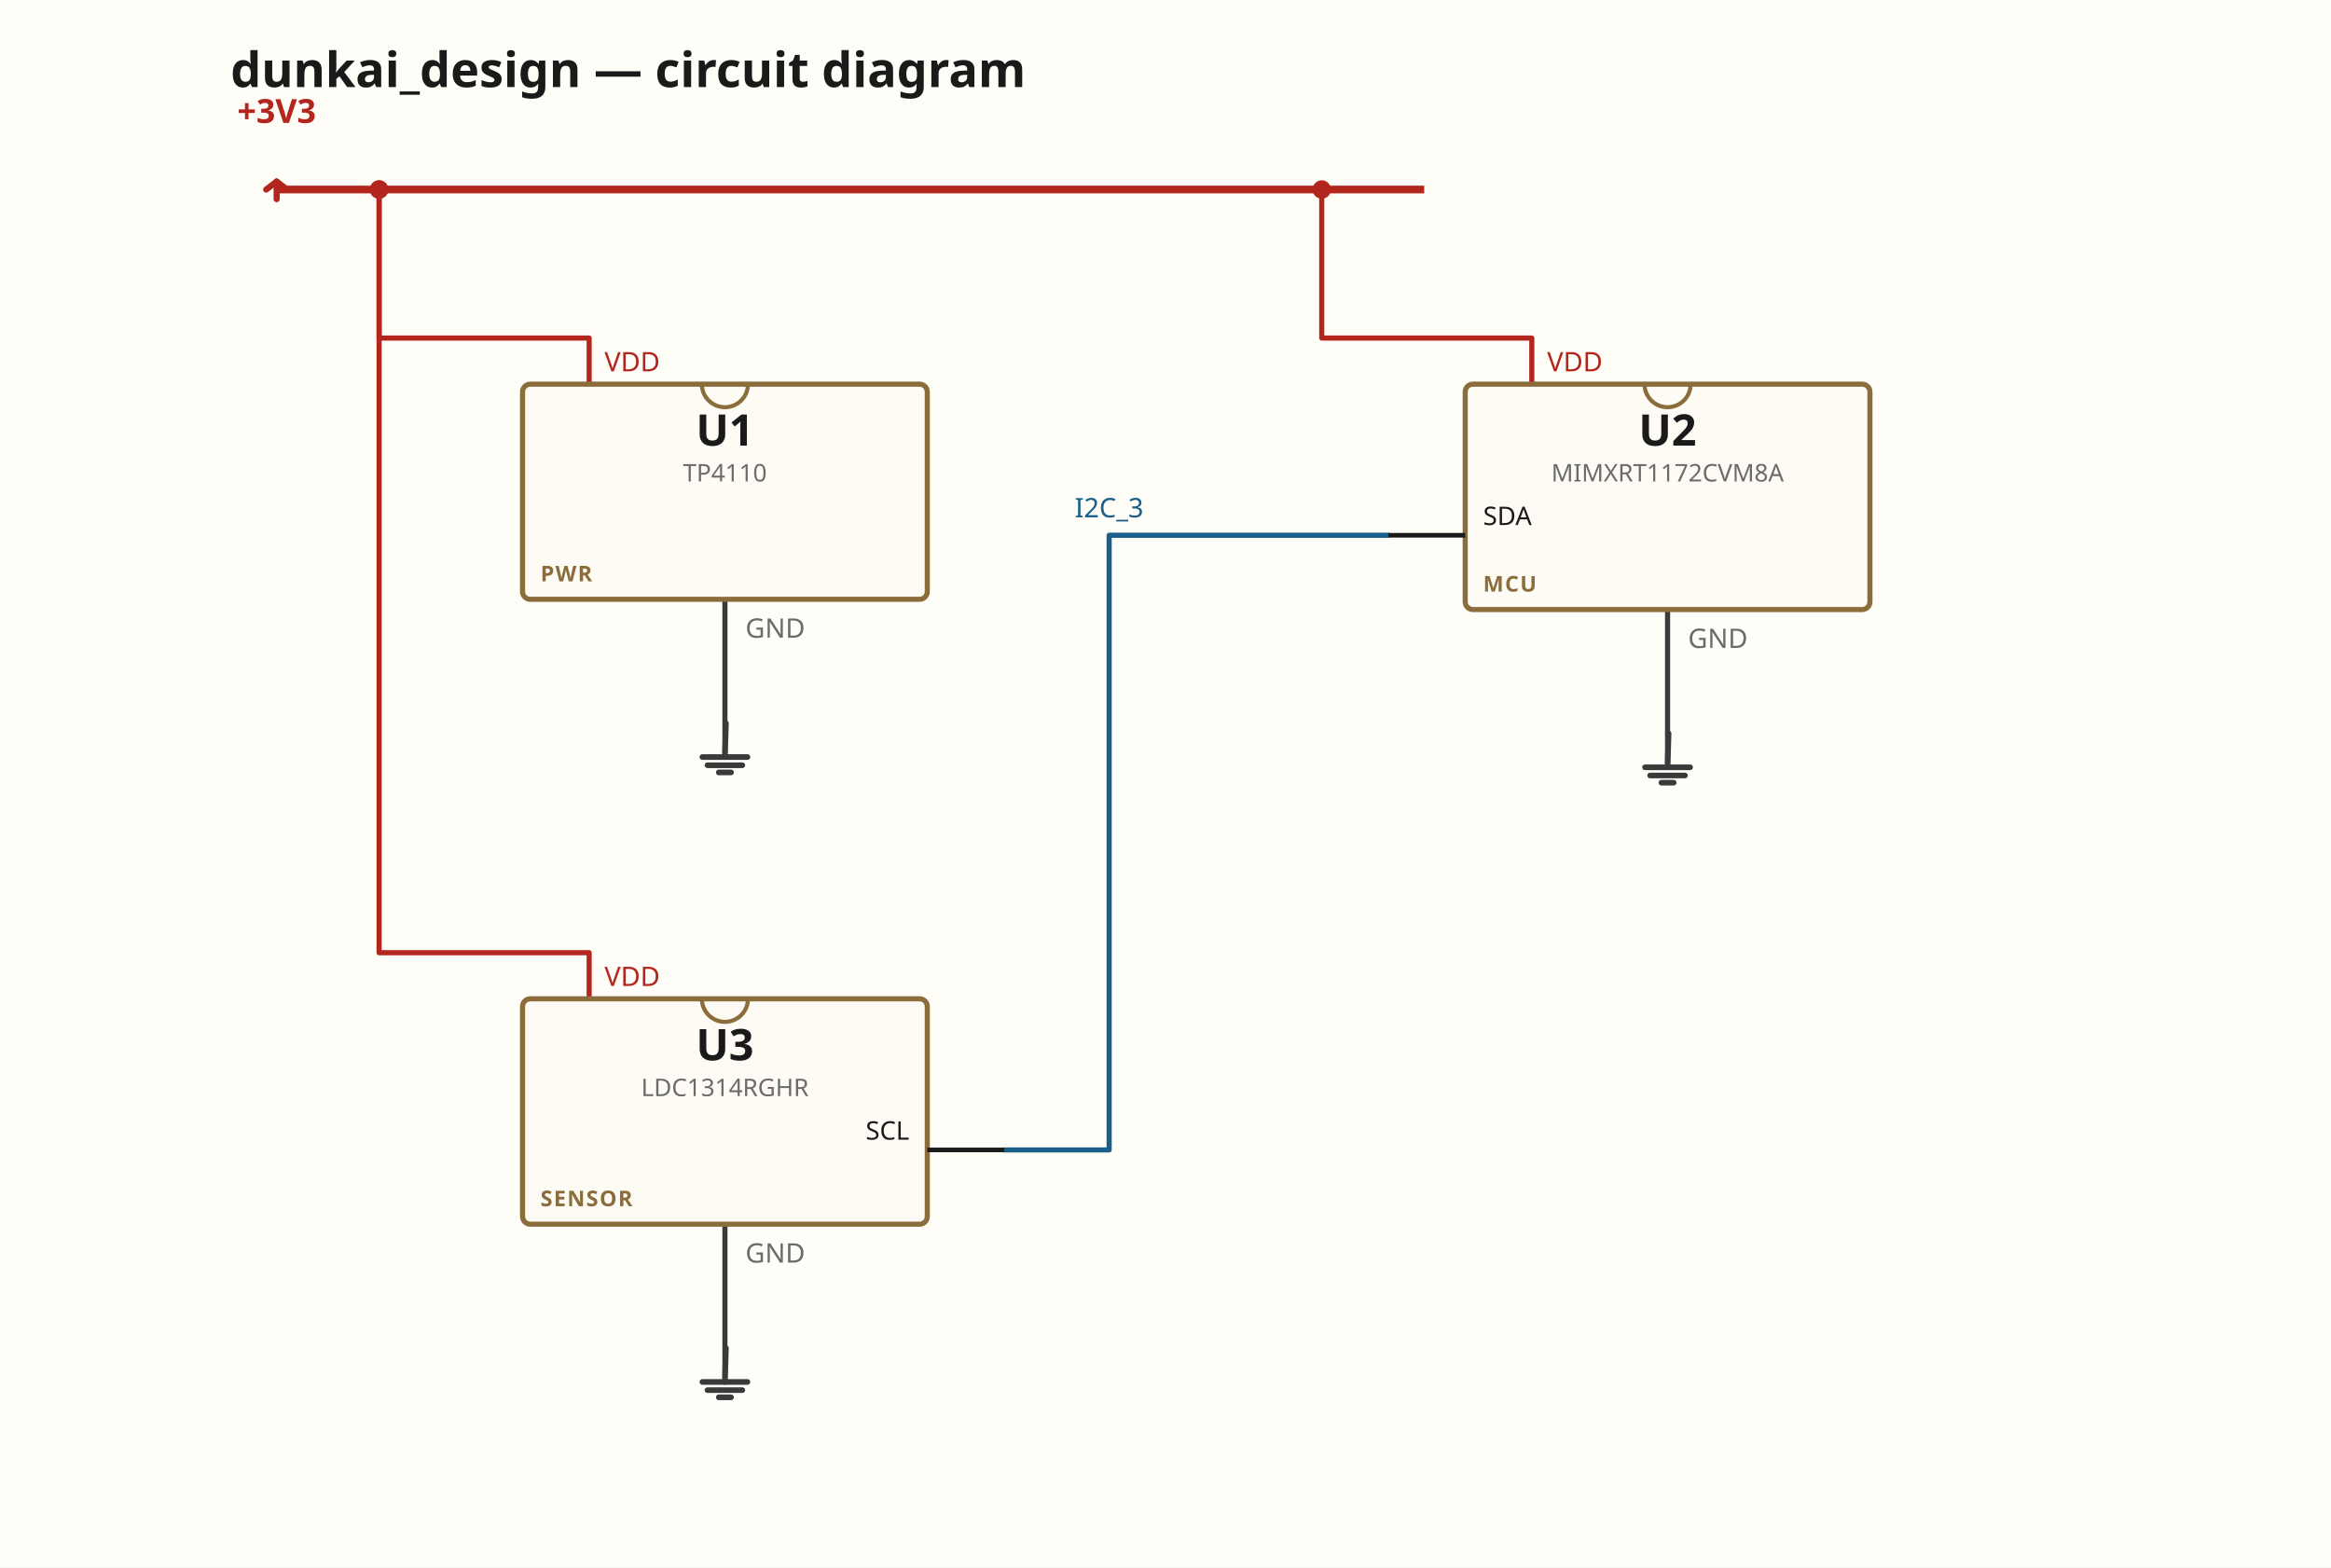
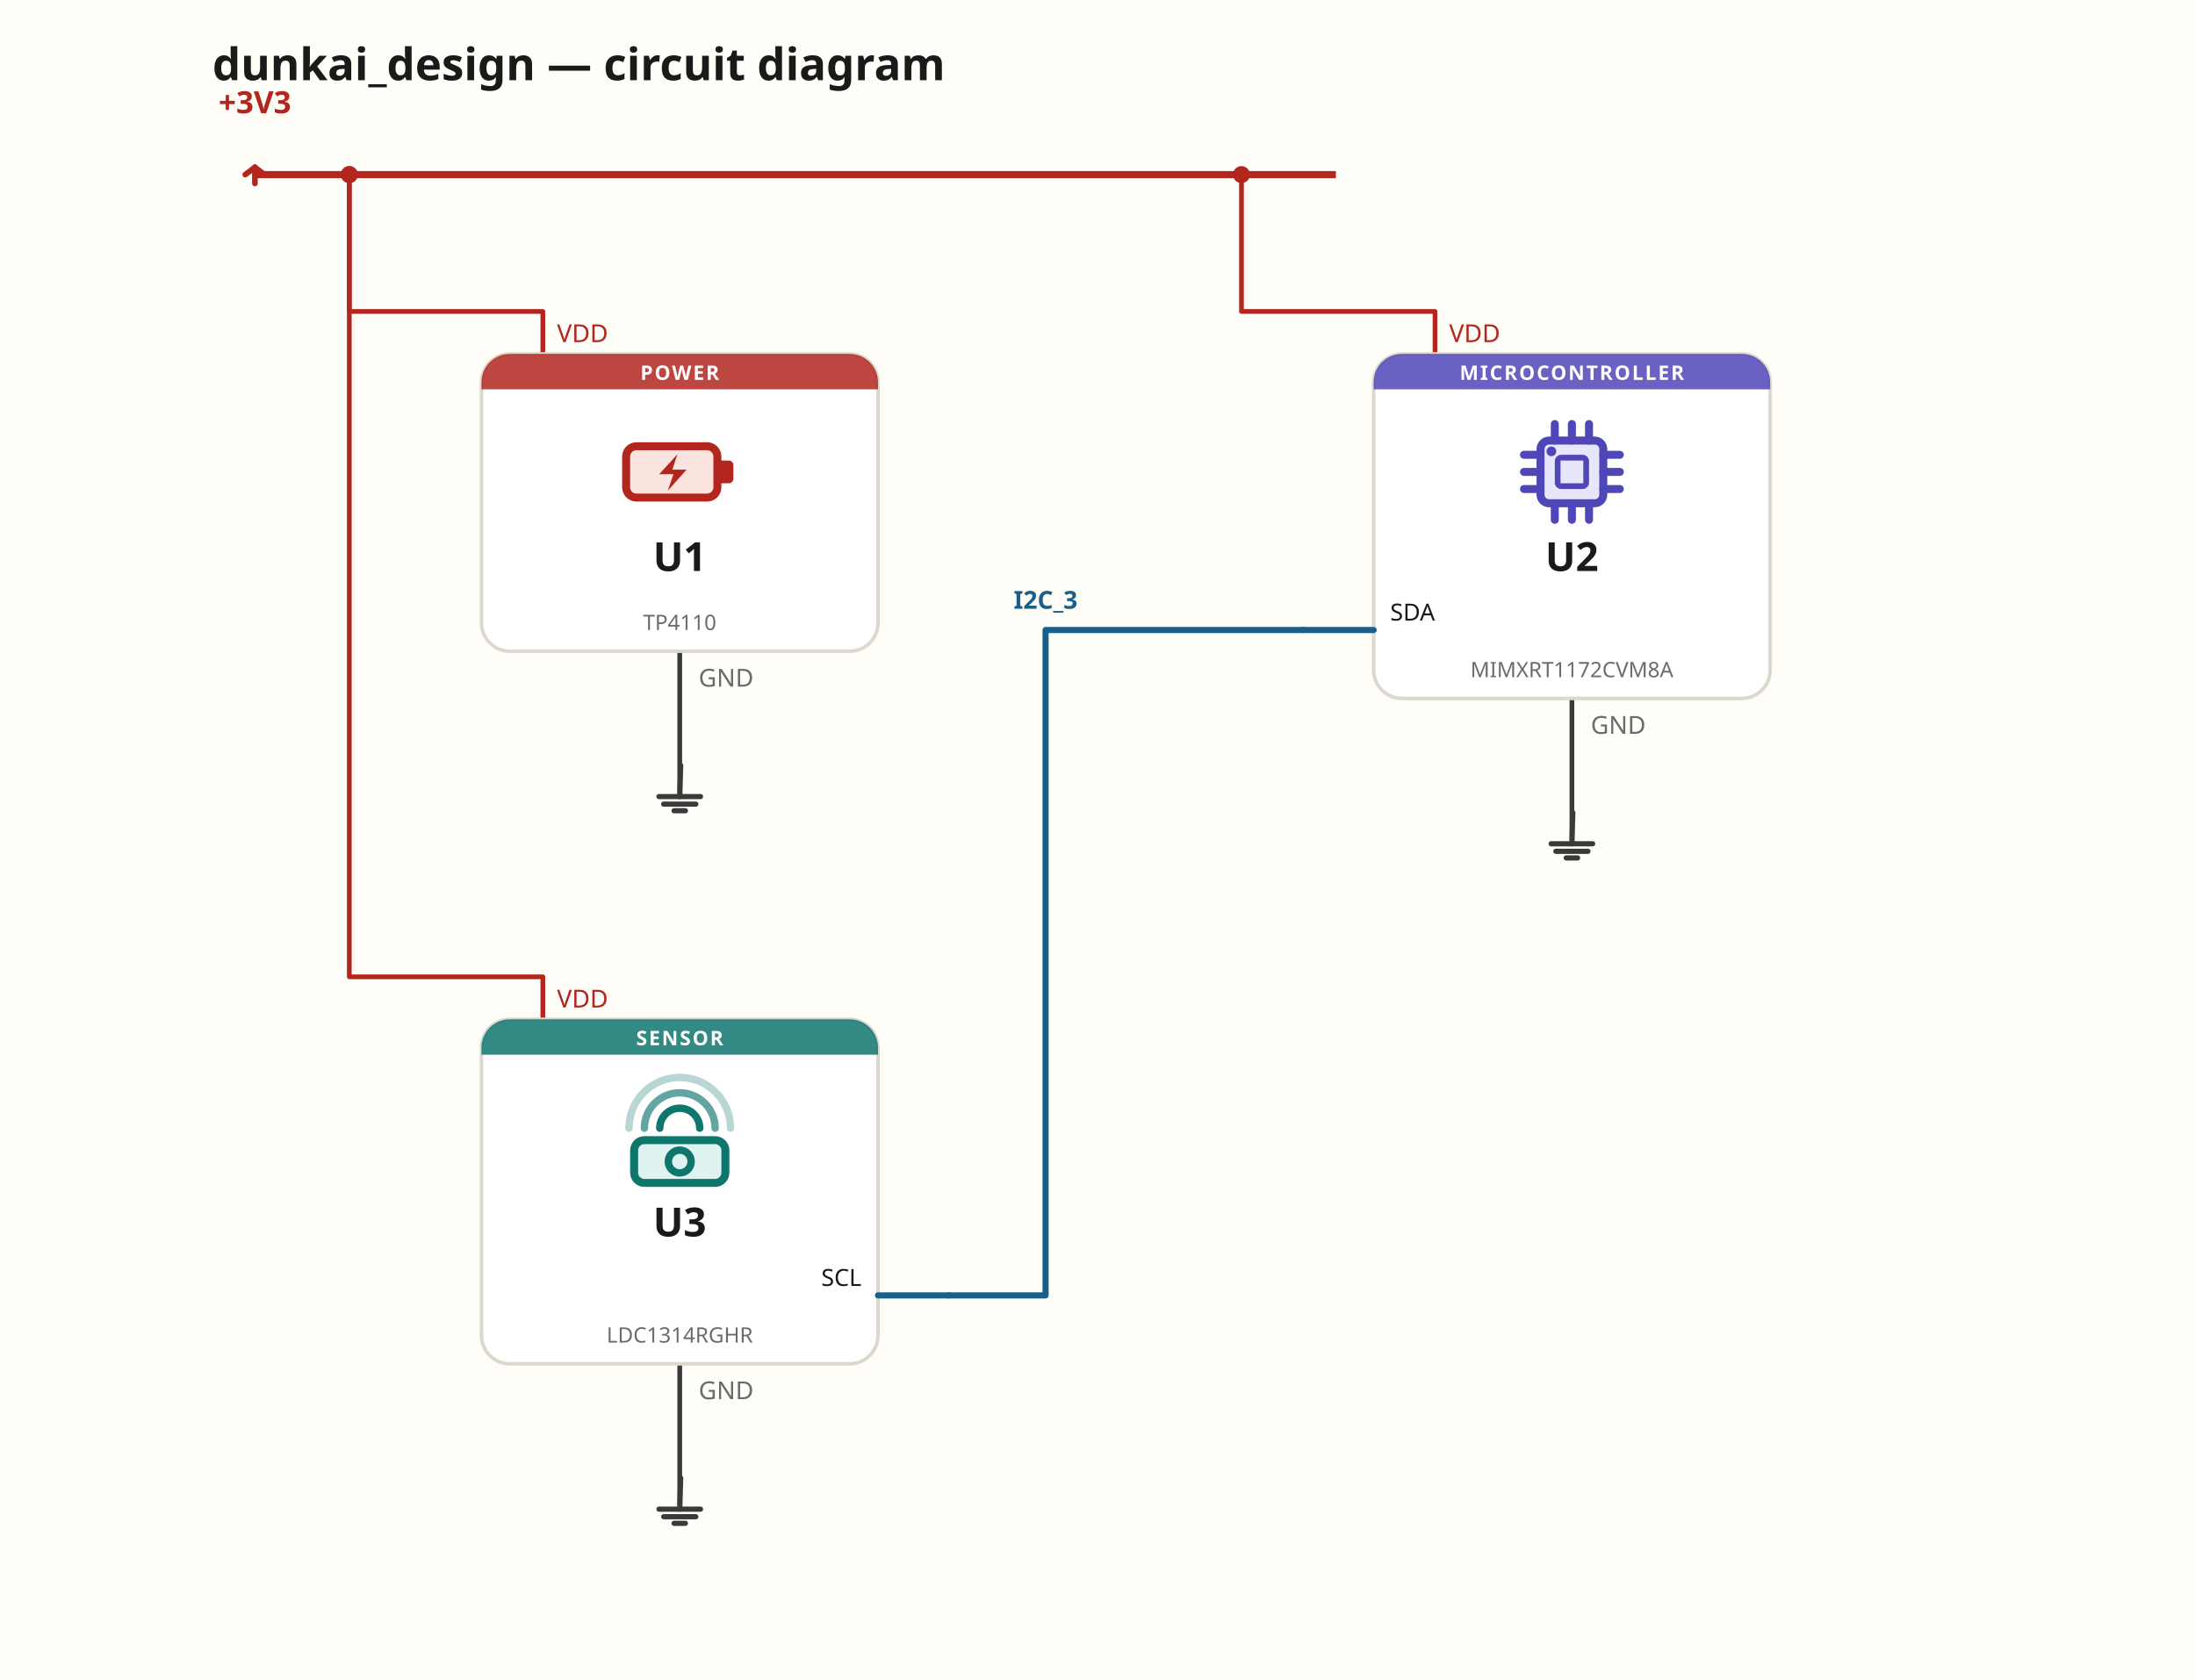
- <svg xmlns="http://www.w3.org/2000/svg" viewBox="0 0 910 612" width="910" height="612" font-family="ui-sans-serif, system-ui, sans-serif">
+ <svg xmlns="http://www.w3.org/2000/svg" viewBox="0 0 930 712" width="930" height="712" font-family="ui-sans-serif, system-ui, sans-serif">
  <rect width="100%" height="100%" fill="#fffdf7" />
  <text x="90" y="34" font-size="19" font-weight="600" fill="#1a1a1a">dunkai_design — circuit diagram</text>
  <g transform="translate(114 0)">
-     <line x1="-6" y1="74" x2="442" y2="74" stroke="#b3261e" stroke-width="3" />
+     <line x1="-6" y1="74" x2="452" y2="74" stroke="#b3261e" stroke-width="3" />
    <path d="M-6 70.905 L-10.08 74" fill="none" stroke="#b3261e" stroke-width="2.4" stroke-linecap="round" stroke-linejoin="round" />
    <path d="M-6 70.905 L-1.92 74" fill="none" stroke="#b3261e" stroke-width="2.4" stroke-linecap="round" stroke-linejoin="round" />
    <path d="M-6 70.905 L-6 77.747" fill="none" stroke="#b3261e" stroke-width="2.4" stroke-linecap="round" stroke-linejoin="round" />
    <text x="-6" y="48" font-size="13" font-weight="600" fill="#b3261e" text-anchor="middle">+3V3</text>
    <path d="M34 74 L34 132 L116 132 L116 150" fill="none" stroke="#b3261e" stroke-width="2" stroke-linejoin="round" />
    <circle cx="34" cy="74" r="3.6" fill="#b3261e" />
    <text x="122" y="145" font-size="10.5" fill="#b3261e">VDD</text>
-     <path d="M34 74 L34 372 L116 372 L116 390" fill="none" stroke="#b3261e" stroke-width="2" stroke-linejoin="round" />
+     <path d="M34 74 L34 414 L116 414 L116 432" fill="none" stroke="#b3261e" stroke-width="2" stroke-linejoin="round" />
    <circle cx="34" cy="74" r="3.6" fill="#b3261e" />
-     <text x="122" y="385" font-size="10.5" fill="#b3261e">VDD</text>
-     <path d="M402 74 L402 132 L484 132 L484 150" fill="none" stroke="#b3261e" stroke-width="2" stroke-linejoin="round" />
-     <circle cx="402" cy="74" r="3.6" fill="#b3261e" />
-     <text x="490" y="145" font-size="10.5" fill="#b3261e">VDD</text>
-     <path d="M278 449 L319 449 L319 209 L428 209" fill="none" stroke="#1a5e8a" stroke-width="2" stroke-linejoin="round" stroke-linecap="round" />
-     <line x1="169" y1="234" x2="169" y2="294" stroke="#3a3a3a" stroke-width="2" />
-     <path d="M169.4 282.4 L169 295.6" fill="#3a3a3a" stroke="#3a3a3a" stroke-width="2.2" stroke-linecap="round" stroke-linejoin="round" />
-     <path d="M160.2 295.6 L177.8 295.6" fill="#3a3a3a" stroke="#3a3a3a" stroke-width="2.2" stroke-linecap="round" stroke-linejoin="round" />
-     <path d="M162.2 298.8 L175.8 298.8" fill="#3a3a3a" stroke="#3a3a3a" stroke-width="2.2" stroke-linecap="round" stroke-linejoin="round" />
-     <path d="M166.6 301.6 L171.4 301.6" fill="#3a3a3a" stroke="#3a3a3a" stroke-width="2.2" stroke-linecap="round" stroke-linejoin="round" />
-     <text x="177" y="249" font-size="10.5" fill="#6b6b6b">GND</text>
-     <line x1="169" y1="478" x2="169" y2="538" stroke="#3a3a3a" stroke-width="2" />
-     <path d="M169.4 526.4 L169 539.6" fill="#3a3a3a" stroke="#3a3a3a" stroke-width="2.2" stroke-linecap="round" stroke-linejoin="round" />
-     <path d="M160.2 539.6 L177.8 539.6" fill="#3a3a3a" stroke="#3a3a3a" stroke-width="2.2" stroke-linecap="round" stroke-linejoin="round" />
-     <path d="M162.2 542.8 L175.8 542.8" fill="#3a3a3a" stroke="#3a3a3a" stroke-width="2.2" stroke-linecap="round" stroke-linejoin="round" />
-     <path d="M166.6 545.6 L171.4 545.6" fill="#3a3a3a" stroke="#3a3a3a" stroke-width="2.2" stroke-linecap="round" stroke-linejoin="round" />
-     <text x="177" y="493" font-size="10.5" fill="#6b6b6b">GND</text>
-     <line x1="537" y1="238" x2="537" y2="298" stroke="#3a3a3a" stroke-width="2" />
-     <path d="M537.4 286.4 L537 299.6" fill="#3a3a3a" stroke="#3a3a3a" stroke-width="2.2" stroke-linecap="round" stroke-linejoin="round" />
-     <path d="M528.2 299.6 L545.8 299.6" fill="#3a3a3a" stroke="#3a3a3a" stroke-width="2.2" stroke-linecap="round" stroke-linejoin="round" />
-     <path d="M530.2 302.8 L543.8 302.8" fill="#3a3a3a" stroke="#3a3a3a" stroke-width="2.2" stroke-linecap="round" stroke-linejoin="round" />
-     <path d="M534.6 305.6 L539.4 305.6" fill="#3a3a3a" stroke="#3a3a3a" stroke-width="2.2" stroke-linecap="round" stroke-linejoin="round" />
-     <text x="545" y="253" font-size="10.5" fill="#6b6b6b">GND</text>
-     <rect x="90" y="150" width="158" height="84" rx="3" fill="#fdfbf4" stroke="#8a6d3b" stroke-width="2" />
-     <path d="M160 150 A 9 9 0 0 0 178 150" fill="none" stroke="#8a6d3b" stroke-width="1.6" />
-     <text x="169" y="174" font-size="17" font-weight="700" fill="#1a1a1a" text-anchor="middle">U1</text>
-     <text x="169" y="188" font-size="9.5" fill="#6b6b6b" text-anchor="middle">TP4110</text>
-     <text x="97" y="227" font-size="8.5" fill="#8a6d3b" font-weight="600" letter-spacing="0.5">PWR</text>
-     <rect x="90" y="390" width="158" height="88" rx="3" fill="#fdfbf4" stroke="#8a6d3b" stroke-width="2" />
-     <path d="M160 390 A 9 9 0 0 0 178 390" fill="none" stroke="#8a6d3b" stroke-width="1.6" />
-     <text x="169" y="414" font-size="17" font-weight="700" fill="#1a1a1a" text-anchor="middle">U3</text>
-     <text x="169" y="428" font-size="9.5" fill="#6b6b6b" text-anchor="middle">LDC1314RGHR</text>
-     <text x="97" y="471" font-size="8.5" fill="#8a6d3b" font-weight="600" letter-spacing="0.5">SENSOR</text>
-     <line x1="248" y1="449" x2="278" y2="449" stroke="#1a1a1a" stroke-width="1.8" />
-     <text x="241" y="445" font-size="10" fill="#1a1a1a" text-anchor="end">SCL</text>
-     <rect x="458" y="150" width="158" height="88" rx="3" fill="#fdfbf4" stroke="#8a6d3b" stroke-width="2" />
-     <path d="M528 150 A 9 9 0 0 0 546 150" fill="none" stroke="#8a6d3b" stroke-width="1.6" />
-     <text x="537" y="174" font-size="17" font-weight="700" fill="#1a1a1a" text-anchor="middle">U2</text>
-     <text x="537" y="188" font-size="9.5" fill="#6b6b6b" text-anchor="middle">MIMXRT1172CVM8A</text>
-     <text x="465" y="231" font-size="8.5" fill="#8a6d3b" font-weight="600" letter-spacing="0.5">MCU</text>
-     <line x1="458" y1="209" x2="428" y2="209" stroke="#1a1a1a" stroke-width="1.8" />
-     <text x="465" y="205" font-size="10" fill="#1a1a1a" text-anchor="start">SDA</text>
-     <text x="319" y="202" font-size="10.5" fill="#1a5e8a" text-anchor="middle" font-weight="500" paint-order="stroke" stroke="#fffdf7" stroke-width="3.5">I2C_3</text>
+     <text x="122" y="427" font-size="10.5" fill="#b3261e">VDD</text>
+     <path d="M412 74 L412 132 L494 132 L494 150" fill="none" stroke="#b3261e" stroke-width="2" stroke-linejoin="round" />
+     <circle cx="412" cy="74" r="3.6" fill="#b3261e" />
+     <text x="500" y="145" font-size="10.5" fill="#b3261e">VDD</text>
+     <path d="M288 549 L329 549 L329 267 L438 267" fill="none" stroke="#1a5e8a" stroke-width="2.6" stroke-linejoin="round" stroke-linecap="round" />
+     <line x1="174" y1="276" x2="174" y2="336" stroke="#3a3a3a" stroke-width="2" />
+     <path d="M174.4 324.4 L174 337.6" fill="#3a3a3a" stroke="#3a3a3a" stroke-width="2.2" stroke-linecap="round" stroke-linejoin="round" />
+     <path d="M165.2 337.6 L182.8 337.6" fill="#3a3a3a" stroke="#3a3a3a" stroke-width="2.2" stroke-linecap="round" stroke-linejoin="round" />
+     <path d="M167.2 340.8 L180.8 340.8" fill="#3a3a3a" stroke="#3a3a3a" stroke-width="2.2" stroke-linecap="round" stroke-linejoin="round" />
+     <path d="M171.6 343.6 L176.4 343.6" fill="#3a3a3a" stroke="#3a3a3a" stroke-width="2.2" stroke-linecap="round" stroke-linejoin="round" />
+     <text x="182" y="291" font-size="10.5" fill="#6b6b6b">GND</text>
+     <line x1="174" y1="578" x2="174" y2="638" stroke="#3a3a3a" stroke-width="2" />
+     <path d="M174.4 626.4 L174 639.6" fill="#3a3a3a" stroke="#3a3a3a" stroke-width="2.2" stroke-linecap="round" stroke-linejoin="round" />
+     <path d="M165.2 639.6 L182.8 639.6" fill="#3a3a3a" stroke="#3a3a3a" stroke-width="2.2" stroke-linecap="round" stroke-linejoin="round" />
+     <path d="M167.2 642.8 L180.8 642.8" fill="#3a3a3a" stroke="#3a3a3a" stroke-width="2.2" stroke-linecap="round" stroke-linejoin="round" />
+     <path d="M171.6 645.6 L176.4 645.6" fill="#3a3a3a" stroke="#3a3a3a" stroke-width="2.2" stroke-linecap="round" stroke-linejoin="round" />
+     <text x="182" y="593" font-size="10.5" fill="#6b6b6b">GND</text>
+     <line x1="552" y1="296" x2="552" y2="356" stroke="#3a3a3a" stroke-width="2" />
+     <path d="M552.4 344.4 L552 357.6" fill="#3a3a3a" stroke="#3a3a3a" stroke-width="2.2" stroke-linecap="round" stroke-linejoin="round" />
+     <path d="M543.2 357.6 L560.8 357.6" fill="#3a3a3a" stroke="#3a3a3a" stroke-width="2.2" stroke-linecap="round" stroke-linejoin="round" />
+     <path d="M545.2 360.8 L558.8 360.8" fill="#3a3a3a" stroke="#3a3a3a" stroke-width="2.2" stroke-linecap="round" stroke-linejoin="round" />
+     <path d="M549.6 363.6 L554.4 363.6" fill="#3a3a3a" stroke="#3a3a3a" stroke-width="2.2" stroke-linecap="round" stroke-linejoin="round" />
+     <text x="560" y="311" font-size="10.5" fill="#6b6b6b">GND</text>
+     <rect x="90" y="150" width="168" height="126" rx="12" fill="#ffffff" stroke="#ddd8cd" stroke-width="1.5" />
+     <path d="M102 150 H246 A 12 12 0 0 1 258 162 V165 H90 V162 A 12 12 0 0 1 102 150 Z" fill="#b3261e" opacity="0.85" />
+     <g transform="translate(145 171) scale(2.4167)">
+       <rect x="2.6" y="7.5" width="16" height="9" rx="1.8" fill="#fbe3e0" stroke="#b3261e" stroke-width="1.4" />
+       <rect x="18.6" y="10" width="2.8" height="4" rx="0.8" fill="#b3261e" />
+       <path d="M 11.6 8.9 L 8.4 12.4 L 10.9 12.4 L 9.9 15.3 L 13.2 11.6 L 10.7 11.6 Z" fill="#b3261e" />
+     </g>
+     <text x="174" y="242" font-size="17" font-weight="700" fill="#1a1a1a" text-anchor="middle">U1</text>
+     <text x="174" y="267" font-size="9" fill="#6b6b6b" text-anchor="middle">TP4110</text>
+     <text x="174" y="161" font-size="8.5" fill="#ffffff" text-anchor="middle" font-weight="700" letter-spacing="0.7">POWER</text>
+     <rect x="90" y="432" width="168" height="146" rx="12" fill="#ffffff" stroke="#ddd8cd" stroke-width="1.5" />
+     <path d="M102 432 H246 A 12 12 0 0 1 258 444 V447 H90 V444 A 12 12 0 0 1 102 432 Z" fill="#0f766e" opacity="0.85" />
+     <g transform="translate(145 453) scale(2.4167)">
+       <rect x="4" y="12.5" width="16" height="7.5" rx="1.8" fill="#dff3f1" stroke="#0f766e" stroke-width="1.4" />
+       <circle cx="12" cy="16.25" r="2" fill="none" stroke="#0f766e" stroke-width="1.3" />
+       <path d="M 8.5 10.4 A 3.5 3.5 0 0 1 15.5 10.4" fill="none" stroke="#0f766e" stroke-width="1.3" stroke-linecap="round" opacity="1" />
+       <path d="M 5.8 10.4 A 6.2 6.2 0 0 1 18.2 10.4" fill="none" stroke="#0f766e" stroke-width="1.3" stroke-linecap="round" opacity="0.649" />
+       <path d="M 3.1 10.4 A 8.9 8.9 0 0 1 20.9 10.4" fill="none" stroke="#0f766e" stroke-width="1.3" stroke-linecap="round" opacity="0.298" />
+     </g>
+     <text x="174" y="524" font-size="17" font-weight="700" fill="#1a1a1a" text-anchor="middle">U3</text>
+     <text x="174" y="569" font-size="9" fill="#6b6b6b" text-anchor="middle">LDC1314RGHR</text>
+     <text x="174" y="443" font-size="8.5" fill="#ffffff" text-anchor="middle" font-weight="700" letter-spacing="0.7">SENSOR</text>
+     <line x1="258" y1="549" x2="288" y2="549" stroke="#1a5e8a" stroke-width="2.6" stroke-linecap="round" />
+     <text x="251" y="545" font-size="10" fill="#1a1a1a" text-anchor="end">SCL</text>
+     <rect x="468" y="150" width="168" height="146" rx="12" fill="#ffffff" stroke="#ddd8cd" stroke-width="1.5" />
+     <path d="M480 150 H624 A 12 12 0 0 1 636 162 V165 H468 V162 A 12 12 0 0 1 480 150 Z" fill="#4f46b8" opacity="0.85" />
+     <g transform="translate(523 171) scale(2.4167)">
+       <rect x="6.5" y="6.5" width="11" height="11" rx="1.5" fill="#e8e6fb" stroke="#4f46b8" stroke-width="1.4" />
+       <rect x="9.5" y="9.5" width="5" height="5" rx="0.6" fill="none" stroke="#4f46b8" stroke-width="1" />
+       <line x1="3.6" y1="9" x2="6.5" y2="9" stroke="#4f46b8" stroke-width="1.4" stroke-linecap="round" />
+       <line x1="17.5" y1="9" x2="20.4" y2="9" stroke="#4f46b8" stroke-width="1.4" stroke-linecap="round" />
+       <line x1="3.6" y1="12" x2="6.5" y2="12" stroke="#4f46b8" stroke-width="1.4" stroke-linecap="round" />
+       <line x1="17.5" y1="12" x2="20.4" y2="12" stroke="#4f46b8" stroke-width="1.4" stroke-linecap="round" />
+       <line x1="3.6" y1="15" x2="6.5" y2="15" stroke="#4f46b8" stroke-width="1.4" stroke-linecap="round" />
+       <line x1="17.5" y1="15" x2="20.4" y2="15" stroke="#4f46b8" stroke-width="1.4" stroke-linecap="round" />
+       <line x1="9" y1="3.6" x2="9" y2="6.5" stroke="#4f46b8" stroke-width="1.4" stroke-linecap="round" />
+       <line x1="9" y1="17.5" x2="9" y2="20.4" stroke="#4f46b8" stroke-width="1.4" stroke-linecap="round" />
+       <line x1="12" y1="3.6" x2="12" y2="6.5" stroke="#4f46b8" stroke-width="1.4" stroke-linecap="round" />
+       <line x1="12" y1="17.5" x2="12" y2="20.4" stroke="#4f46b8" stroke-width="1.4" stroke-linecap="round" />
+       <line x1="15" y1="3.6" x2="15" y2="6.5" stroke="#4f46b8" stroke-width="1.4" stroke-linecap="round" />
+       <line x1="15" y1="17.5" x2="15" y2="20.4" stroke="#4f46b8" stroke-width="1.4" stroke-linecap="round" />
+       <circle cx="8.4" cy="8.4" r="0.85" fill="#4f46b8" />
+     </g>
+     <text x="552" y="242" font-size="17" font-weight="700" fill="#1a1a1a" text-anchor="middle">U2</text>
+     <text x="552" y="287" font-size="9" fill="#6b6b6b" text-anchor="middle">MIMXRT1172CVM8A</text>
+     <text x="552" y="161" font-size="8.5" fill="#ffffff" text-anchor="middle" font-weight="700" letter-spacing="0.7">MICROCONTROLLER</text>
+     <line x1="468" y1="267" x2="438" y2="267" stroke="#1a5e8a" stroke-width="2.6" stroke-linecap="round" />
+     <text x="475" y="263" font-size="10" fill="#1a1a1a" text-anchor="start">SDA</text>
+     <text x="329" y="258" font-size="10.5" fill="#1a5e8a" text-anchor="middle" font-weight="600" paint-order="stroke" stroke="#fffdf7" stroke-width="3.5">I2C_3</text>
  </g>
</svg>
